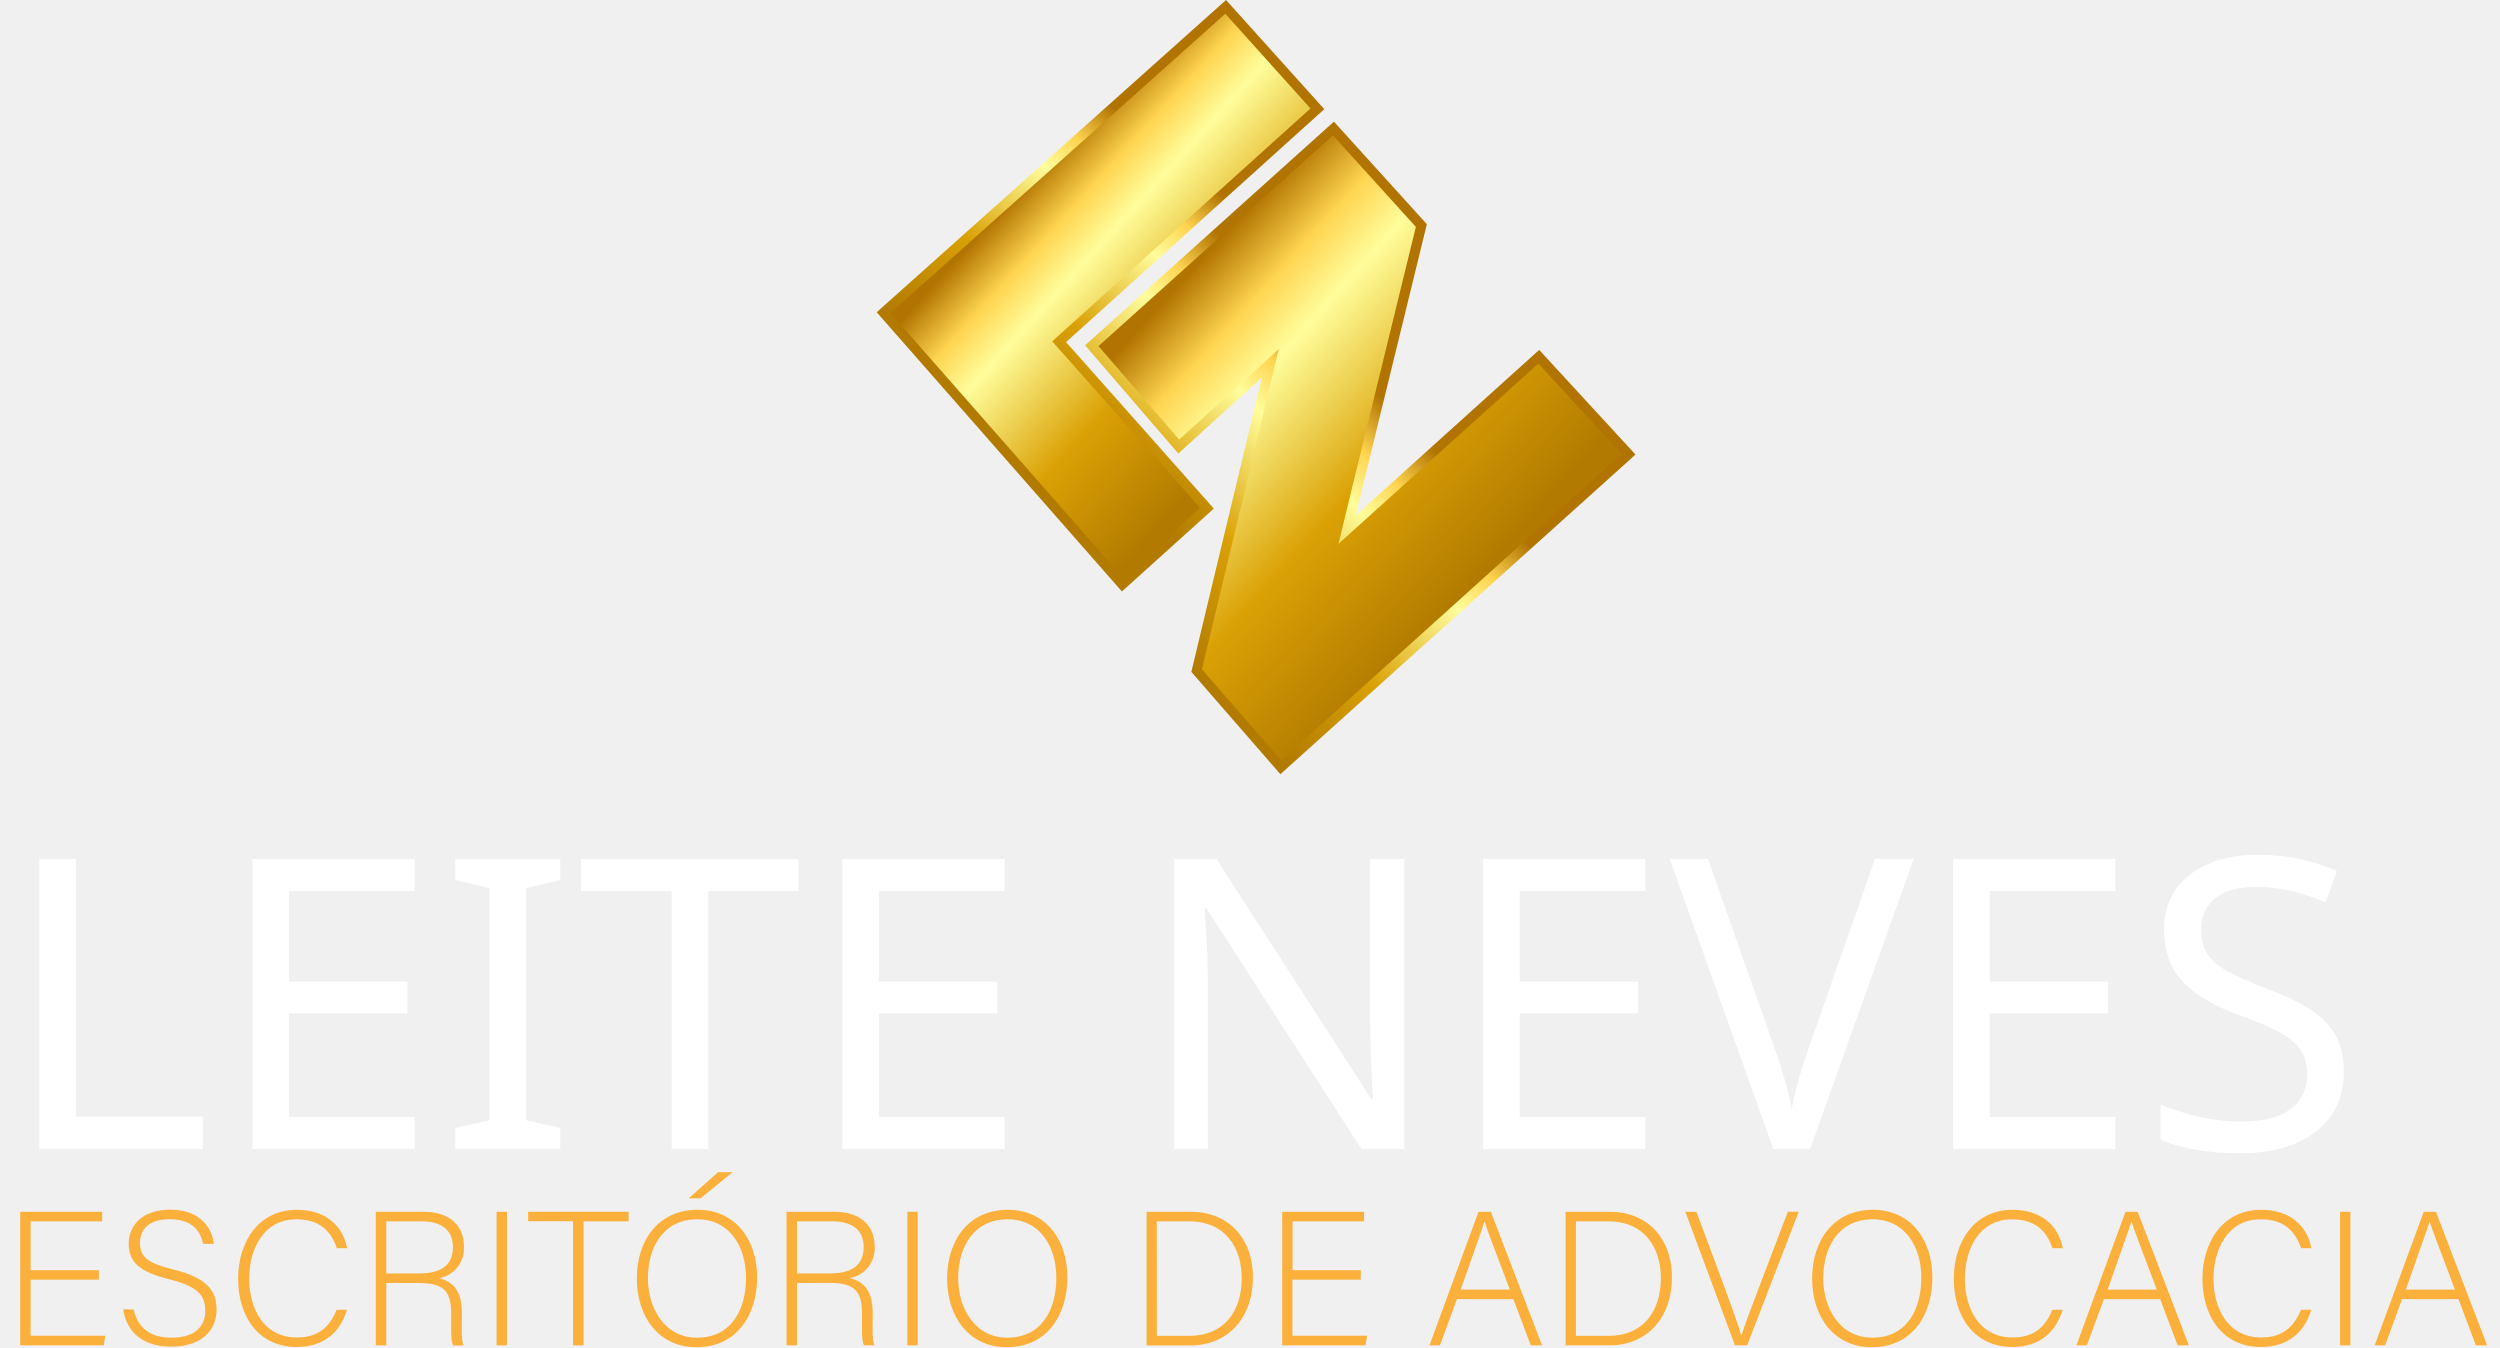
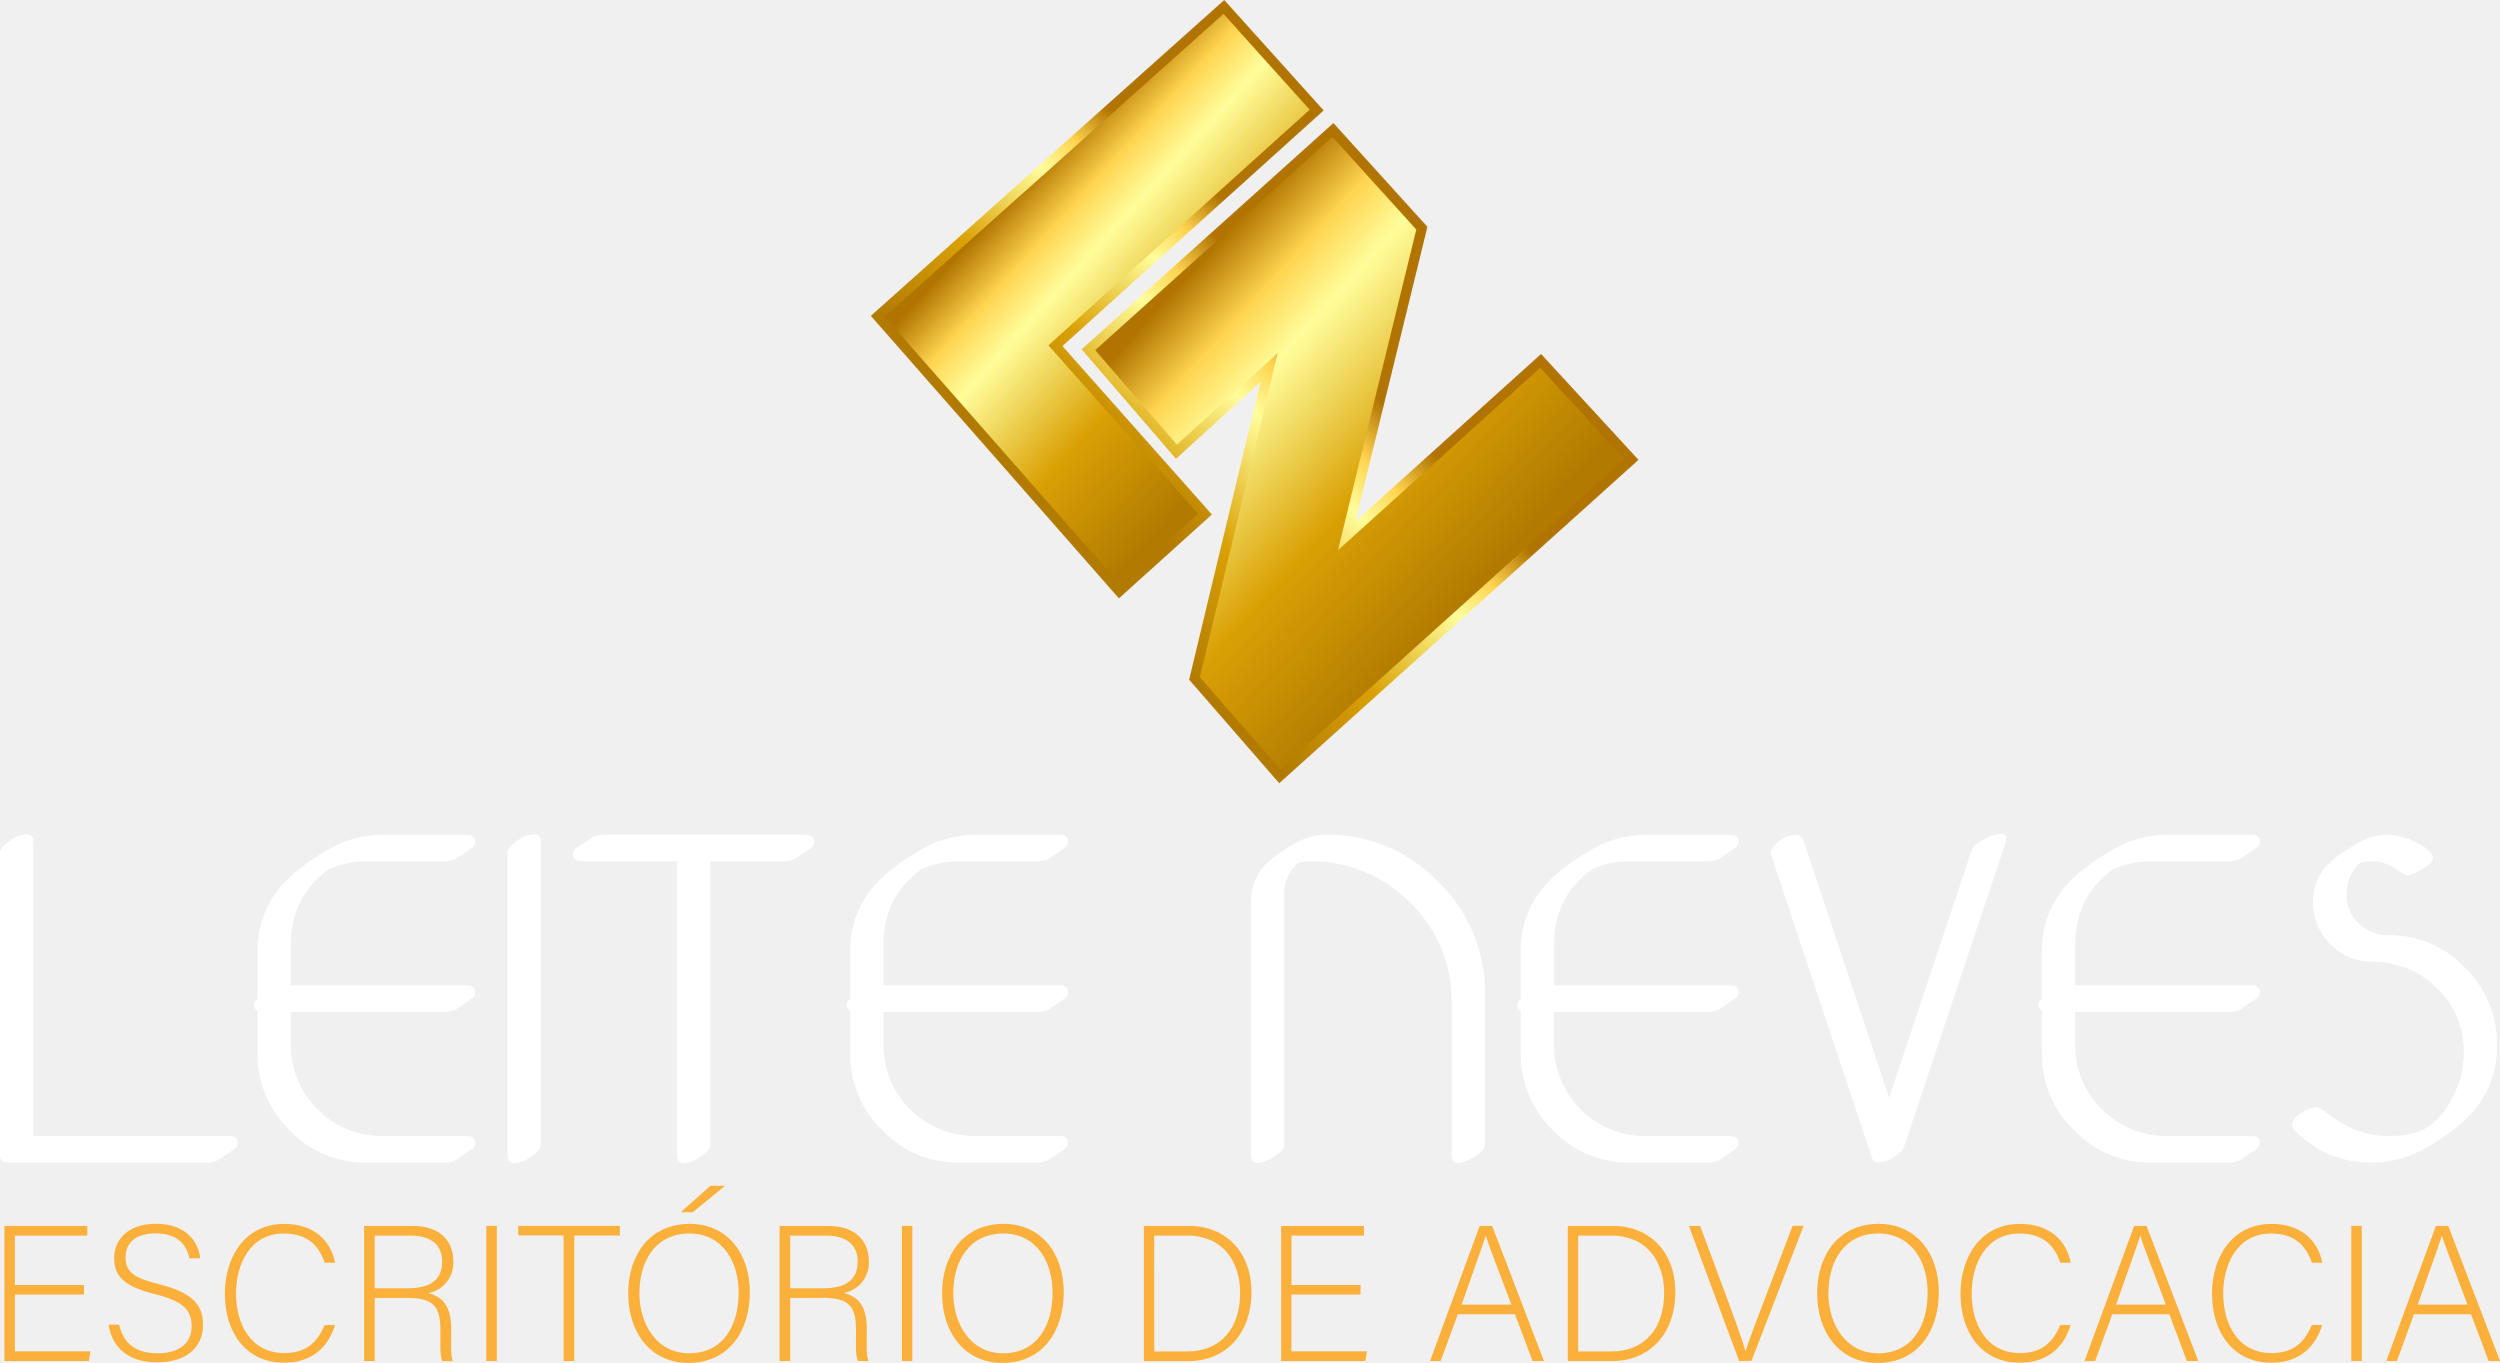
- <svg xmlns="http://www.w3.org/2000/svg" xmlns:xlink="http://www.w3.org/1999/xlink" id="Layer_5" data-name="Layer 5" viewBox="0 0 842.31 453.92">
+ <svg xmlns="http://www.w3.org/2000/svg" xmlns:xlink="http://www.w3.org/1999/xlink" id="Layer_5" data-name="Layer 5" viewBox="0 0 832.61 453.92">
  <defs>
-     <style>.cls-1{fill:url(#linear-gradient);}.cls-2{fill:url(#linear-gradient-2);}.cls-3{fill:url(#linear-gradient-3);}.cls-4{fill:url(#linear-gradient-4);}.cls-5{font-size:136.98px;fill:#fff;font-family:Bolonewt;}.cls-6{fill:#fbb03b;}</style>
-     <linearGradient id="linear-gradient" x1="448.45" y1="410.98" x2="572.55" y2="396.16" gradientTransform="translate(360.13 -554.58) rotate(48.96)" gradientUnits="userSpaceOnUse">
+     <linearGradient id="linear-gradient" x1="448.45" y1="410.98" x2="572.55" y2="396.16" gradientTransform="translate(354.78 -554.58) rotate(48.96)" gradientUnits="userSpaceOnUse">
      <stop offset="0.05" stop-color="#b17400" />
      <stop offset="0.19" stop-color="#ffd551" />
      <stop offset="0.31" stop-color="#fffd9b" />
      <stop offset="0.62" stop-color="#daa105" />
      <stop offset="0.94" stop-color="#b27b00" />
    </linearGradient>
    <linearGradient id="linear-gradient-2" x1="486.01" y1="402.32" x2="505.68" y2="514.2" gradientTransform="matrix(0.66, 0.75, -0.75, 0.66, 529.58, -260.45)" xlink:href="#linear-gradient" />
    <linearGradient id="linear-gradient-3" x1="508.49" y1="411.79" x2="665.93" y2="392.99" xlink:href="#linear-gradient" />
    <linearGradient id="linear-gradient-4" x1="569.4" y1="406.77" x2="577.29" y2="530.36" gradientTransform="matrix(0.66, 0.75, -0.75, 0.66, 529.58, -260.45)" xlink:href="#linear-gradient" />
  </defs>
-   <polygon class="cls-1" points="378.13 196.9 297.69 105.35 412.95 2.32 443.86 36.66 356.85 115.14 406.64 171.22 378.13 196.9" />
-   <path class="cls-2" d="M428.07,412.92l117.7-105.2,33.1,36.78-87,78.48,49.78,56.09L510.69,507ZM545.52,312.35,432.69,413.2,511,502.28,537,478.81l-49.79-56.08,87-78.47Z" transform="translate(-132.69 -307.72)" />
-   <polygon class="cls-3" points="367.87 116.49 397.13 150.45 427.99 122.4 403.17 225.94 431.53 258.52 548.68 153.01 518.49 120.2 453.9 178.44 458.25 160.52 478.92 76 449.29 43.3 367.87 116.49" />
-   <path class="cls-4" d="M564.08,568.57l-30-34.48,23.77-99.17-28.16,25.6-31.41-36.46,83.84-75.36,31.31,34.56-24,98.12,61.85-55.77,32.42,35.23L682.48,462Zm-26.42-35.36,26.71,30.68L679,460.62l-28-30.4-67.34,60.72,5.6-23.09,20.47-83.68-27.94-30.84-79,71L530,455.82l33.56-30.51Z" transform="translate(-132.69 -307.72)" />
-   <text class="cls-5" transform="translate(0 387.18)">LEITE NEVES</text>
-   <path class="cls-6" d="M166,738.86H143v18.91h25.16l-.52,3.22H139.51V716h27.6v3.22H143v16.46h23Z" transform="translate(-132.69 -307.72)" />
-   <path class="cls-6" d="M177.72,748.9c1.35,6,5.34,9.52,12.74,9.52,8.24,0,11.39-4.12,11.39-9,0-5.08-2.25-8.23-12.16-10.68-9.52-2.38-13.64-5.47-13.64-12,0-5.92,4.31-11.45,14-11.45,9.91,0,14.09,6,14.67,11.51h-3.6c-1-4.82-4.19-8.3-11.26-8.3-6.5,0-10,3-10,8s3,6.89,11.26,8.95c12.67,3.15,14.54,8.23,14.54,13.63,0,6.63-4.83,12.36-15.25,12.36-11.26,0-15.37-6.57-16.21-12.61Z" transform="translate(-132.69 -307.72)" />
-   <path class="cls-6" d="M249.58,749c-2.12,7.14-7.39,12.55-16.92,12.55-12.93,0-19.74-10.3-19.74-23,0-12.16,6.69-23.22,19.81-23.22,9.71,0,15.44,5.4,16.92,12.93h-3.48c-2-5.86-5.85-9.72-13.63-9.72-11.2,0-15.89,10.23-15.89,20s4.63,19.81,16.14,19.81c7.34,0,11.07-3.8,13.32-9.33Z" transform="translate(-132.69 -307.72)" />
-   <path class="cls-6" d="M262.84,740v21H259.3V716h16.15c8.88,0,13.57,4.76,13.57,11.84a10.2,10.2,0,0,1-8.43,10.55c4.64,1.09,7.72,4.11,7.72,11.77v1.74c0,3.15-.25,7.39.58,9.13h-3.54c-.83-1.93-.64-5.53-.64-9.39v-1.16c0-7.4-2.19-10.48-10.81-10.48Zm0-3.22h10.87c7.91,0,11.58-3,11.58-8.88,0-5.53-3.6-8.68-10.61-8.68H262.84Z" transform="translate(-132.69 -307.72)" />
-   <path class="cls-6" d="M303.5,716v45H300V716Z" transform="translate(-132.69 -307.72)" />
-   <path class="cls-6" d="M325.76,719.18H310.64V716h33.84v3.22H329.3V761h-3.54Z" transform="translate(-132.69 -307.72)" />
-   <path class="cls-6" d="M387.78,738.15c0,12.29-6.57,23.48-20.46,23.48-12.67,0-20.07-10.22-20.07-23.15,0-12.74,7.14-23.16,20.52-23.16C380.12,715.32,387.78,725,387.78,738.15Zm-36.8.13c0,10.36,5.72,20.14,16.53,20.14,11.65,0,16.53-9.52,16.53-20.2,0-10.49-5.53-19.69-16.4-19.69C356.06,718.53,351,728.12,351,738.28Zm28.56-35.64-10.81,8.82h-4l9.9-8.82Z" transform="translate(-132.69 -307.72)" />
-   <path class="cls-6" d="M401.22,740v21h-3.53V716h16.14c8.88,0,13.58,4.76,13.58,11.84A10.2,10.2,0,0,1,419,738.35c4.63,1.09,7.72,4.11,7.72,11.77v1.74c0,3.15-.26,7.39.58,9.13h-3.54c-.84-1.93-.64-5.53-.64-9.39v-1.16c0-7.4-2.19-10.48-10.81-10.48Zm0-3.22H412.1c7.91,0,11.58-3,11.58-8.88,0-5.53-3.61-8.68-10.62-8.68H401.22Z" transform="translate(-132.69 -307.72)" />
-   <path class="cls-6" d="M441.88,716v45h-3.47V716Z" transform="translate(-132.69 -307.72)" />
-   <path class="cls-6" d="M492.32,738.15c0,12.29-6.56,23.48-20.46,23.48-12.67,0-20.07-10.22-20.07-23.15,0-12.74,7.14-23.16,20.52-23.16C484.67,715.32,492.32,725,492.32,738.15Zm-36.8.13c0,10.36,5.73,20.14,16.54,20.14,11.64,0,16.53-9.52,16.53-20.2,0-10.49-5.53-19.69-16.4-19.69C460.61,718.53,455.52,728.12,455.52,738.28Z" transform="translate(-132.69 -307.72)" />
-   <path class="cls-6" d="M519,716h14.92c12.36,0,20.91,8.62,20.91,22.13s-8.36,22.9-21,22.9H519Zm3.47,41.81H533.3c11.91,0,17.76-8.36,17.76-19.49,0-9.9-5.27-19.1-17.76-19.1H522.43Z" transform="translate(-132.69 -307.72)" />
-   <path class="cls-6" d="M591.14,738.86h-23v18.91h25.15l-.52,3.22H564.7V716h27.6v3.22H568.18v16.46h23Z" transform="translate(-132.69 -307.72)" />
-   <path class="cls-6" d="M623.57,745.42,617.84,761h-3.53l16.53-45H635l17.24,45h-3.8l-5.85-15.57Zm17.82-3.21c-5-13.38-7.59-19.82-8.49-22.84h-.07c-1.09,3.41-4,11.39-8,22.84Z" transform="translate(-132.69 -307.72)" />
-   <path class="cls-6" d="M660.18,716H675.1c12.35,0,20.91,8.62,20.91,22.13S687.65,761,675,761H660.18Zm3.47,41.81h10.87c11.9,0,17.76-8.36,17.76-19.49,0-9.9-5.28-19.1-17.76-19.1H663.65Z" transform="translate(-132.69 -307.72)" />
-   <path class="cls-6" d="M717.24,761l-16.72-45h3.73L713,739.5c2.5,6.82,5.34,14.35,6.3,18.15h.13c1-3.35,4.05-11.26,6.56-17.89l9.07-23.8h3.67l-17.37,45Z" transform="translate(-132.69 -307.72)" />
-   <path class="cls-6" d="M783.76,738.15c0,12.29-6.56,23.48-20.45,23.48-12.68,0-20.07-10.22-20.07-23.15,0-12.74,7.14-23.16,20.52-23.16C776.11,715.32,783.76,725,783.76,738.15Zm-36.79.13c0,10.36,5.72,20.14,16.53,20.14,11.64,0,16.53-9.52,16.53-20.2,0-10.49-5.53-19.69-16.4-19.69C752.05,718.53,747,728.12,747,738.28Z" transform="translate(-132.69 -307.72)" />
-   <path class="cls-6" d="M827.64,749c-2.12,7.14-7.4,12.55-16.92,12.55-12.93,0-19.75-10.3-19.75-23,0-12.16,6.69-23.22,19.82-23.22,9.71,0,15.43,5.4,16.92,12.93h-3.48c-2.06-5.86-5.85-9.72-13.64-9.72-11.19,0-15.89,10.23-15.89,20s4.63,19.81,16.15,19.81c7.33,0,11.07-3.8,13.32-9.33Z" transform="translate(-132.69 -307.72)" />
-   <path class="cls-6" d="M841.54,745.42,835.81,761h-3.53l16.53-45h4.12l17.24,45h-3.8l-5.85-15.57Zm17.82-3.21c-5-13.38-7.59-19.82-8.49-22.84h-.07c-1.09,3.41-4,11.39-8,22.84Z" transform="translate(-132.69 -307.72)" />
-   <path class="cls-6" d="M911.41,749c-2.13,7.14-7.4,12.55-16.92,12.55-12.93,0-19.75-10.3-19.75-23,0-12.16,6.69-23.22,19.81-23.22,9.72,0,15.44,5.4,16.92,12.93H908c-2.06-5.86-5.86-9.72-13.64-9.72-11.19,0-15.89,10.23-15.89,20s4.63,19.81,16.15,19.81c7.33,0,11.06-3.8,13.31-9.33Z" transform="translate(-132.69 -307.72)" />
-   <path class="cls-6" d="M924.6,716v45h-3.48V716Z" transform="translate(-132.69 -307.72)" />
-   <path class="cls-6" d="M942,745.42,936.31,761h-3.54l16.53-45h4.12l17.24,45h-3.8L961,745.42Zm17.82-3.21c-5-13.38-7.59-19.82-8.49-22.84h-.06c-1.1,3.41-4,11.39-8,22.84Z" transform="translate(-132.69 -307.72)" />
+   <polygon points="372.78 196.9 292.34 105.35 407.6 2.32 438.5 36.66 351.5 115.14 401.29 171.22 372.78 196.9" style="fill:url(#linear-gradient)" />
+   <path d="M428.07,412.92l117.7-105.2,33.1,36.78-87,78.48,49.78,56.09L510.69,507ZM545.52,312.35,432.69,413.2,511,502.28,537,478.81l-49.79-56.08,87-78.47Z" transform="translate(-138.04 -307.72)" style="fill:url(#linear-gradient-2)" />
+   <polygon points="362.52 116.49 391.78 150.45 422.64 122.4 397.82 225.94 426.18 258.52 543.33 153.01 513.14 120.2 448.55 178.44 452.89 160.52 473.57 76 443.94 43.3 362.52 116.49" style="fill:url(#linear-gradient-3)" />
+   <path d="M564.08,568.57l-30-34.48,23.77-99.17-28.16,25.6-31.41-36.46,83.84-75.36,31.31,34.56-24,98.12,61.85-55.77,32.42,35.23L682.48,462Zm-26.42-35.36,26.71,30.68L679,460.62l-28-30.4-67.34,60.72,5.6-23.09,20.47-83.68-27.94-30.84-79,71L530,455.82l33.56-30.51Z" transform="translate(-138.04 -307.72)" style="fill:url(#linear-gradient-4)" />
+   <path d="M217.24,688.34a2.75,2.75,0,0,1-1.67,2.41q-1.87,1.34-3.75,2.61a7.52,7.52,0,0,1-4.08,1.54H140.59a2.22,2.22,0,0,1-2.55-2.48V591.56q0-1.54,3.18-3.78a10.19,10.19,0,0,1,5.59-2.24c1.56,0,2.34.85,2.34,2.54v98h65.21C216.28,686.07,217.24,686.83,217.24,688.34Z" transform="translate(-138.04 -307.72)" style="fill:#fff" />
+   <path d="M296.37,688.34a2.74,2.74,0,0,1-1.68,2.41c-1.25.89-2.49,1.76-3.74,2.61a7.52,7.52,0,0,1-4.08,1.54H260.05A34.6,34.6,0,0,1,234.36,684a35.14,35.14,0,0,1-10.57-25.55V644.33a2.06,2.06,0,0,1-1.2-1.87,2.63,2.63,0,0,1,1.2-2.07V625a32.86,32.86,0,0,1,6.76-20.8q5.41-7,17-13.65a35.35,35.35,0,0,1,17.93-4.81h28c1.92,0,2.88.76,2.88,2.27a2.75,2.75,0,0,1-1.68,2.41c-1.25.89-2.49,1.76-3.74,2.61a7.52,7.52,0,0,1-4.08,1.54H260.05a30.83,30.83,0,0,0-12.51,2.61q-12.64,9.23-12.64,25V635.9h58.59q2.88,0,2.88,2.28a2.76,2.76,0,0,1-1.68,2.41c-1.25.89-2.49,1.76-3.74,2.61a7.58,7.58,0,0,1-4.08,1.53h-52v10.91a30.32,30.32,0,0,0,30.63,30.43h28C295.41,686.07,296.37,686.83,296.37,688.34Z" transform="translate(-138.04 -307.72)" style="fill:#fff" />
+   <path d="M318.17,689.08q0,1.54-3.18,3.78a10.17,10.17,0,0,1-5.58,2.24c-1.56,0-2.34-.85-2.34-2.54v-101q0-1.54,3.17-3.78a10.19,10.19,0,0,1,5.59-2.24c1.56,0,2.34.85,2.34,2.54Z" transform="translate(-138.04 -307.72)" style="fill:#fff" />
+   <path d="M409.27,588a2.76,2.76,0,0,1-1.67,2.41q-1.87,1.33-3.75,2.61a7.47,7.47,0,0,1-4.08,1.54H374.62v94.51q0,1.54-3.17,3.78a10.19,10.19,0,0,1-5.59,2.24c-1.56,0-2.34-.85-2.34-2.54v-98H331.75q-2.88,0-2.88-2.28a2.74,2.74,0,0,1,1.67-2.4c1.25-.9,2.5-1.76,3.75-2.61a7.52,7.52,0,0,1,4.08-1.54h68C408.31,585.74,409.27,586.5,409.27,588Z" transform="translate(-138.04 -307.72)" style="fill:#fff" />
+   <path d="M493.75,688.34a2.75,2.75,0,0,1-1.67,2.41q-1.87,1.34-3.75,2.61a7.49,7.49,0,0,1-4.08,1.54H457.43A34.62,34.62,0,0,1,431.74,684a35.13,35.13,0,0,1-10.56-25.55V644.33a2,2,0,0,1-1.21-1.87,2.62,2.62,0,0,1,1.21-2.07V625a32.91,32.91,0,0,1,6.75-20.8q5.42-7,17.06-13.65a35.31,35.31,0,0,1,17.92-4.81h28c1.92,0,2.88.76,2.88,2.27a2.76,2.76,0,0,1-1.67,2.41q-1.87,1.33-3.75,2.61a7.49,7.49,0,0,1-4.08,1.54H457.43a30.83,30.83,0,0,0-12.51,2.61q-12.65,9.23-12.64,25V635.9h58.59q2.88,0,2.88,2.28a2.77,2.77,0,0,1-1.67,2.41q-1.87,1.33-3.75,2.61a7.55,7.55,0,0,1-4.08,1.53h-52v10.91a30.32,30.32,0,0,0,30.63,30.43h28C492.79,686.07,493.75,686.83,493.75,688.34Z" transform="translate(-138.04 -307.72)" style="fill:#fff" />
+   <path d="M632.61,689.08c0,1.2-1.15,2.5-3.45,3.88s-4.09,2.07-5.38,2.07c-1.52,0-2.28-.82-2.28-2.47V641.72a45.32,45.32,0,0,0-13.84-33.41,45.82,45.82,0,0,0-33.51-13.74,14.41,14.41,0,0,0-4,.6,13.7,13.7,0,0,0-4.41,10.3v83.61c0,1.2-1.15,2.5-3.45,3.88s-4.09,2.07-5.38,2.07c-1.52,0-2.27-.82-2.27-2.47V608.28A17.55,17.55,0,0,1,559.16,596q3.21-3.54,10.91-7.76a19.58,19.58,0,0,1,9.56-2.54q21.81,0,37.39,15.65a51.3,51.3,0,0,1,15.59,37.52Z" transform="translate(-138.04 -307.72)" style="fill:#fff" />
+   <path d="M717.08,688.34a2.73,2.73,0,0,1-1.67,2.41q-1.87,1.34-3.74,2.61a7.52,7.52,0,0,1-4.08,1.54H680.76A34.59,34.59,0,0,1,655.08,684a35.1,35.1,0,0,1-10.57-25.55V644.33a2.06,2.06,0,0,1-1.2-1.87,2.63,2.63,0,0,1,1.2-2.07V625a32.86,32.86,0,0,1,6.76-20.8q5.41-7,17.05-13.65a35.35,35.35,0,0,1,17.93-4.81h28c1.92,0,2.87.76,2.87,2.27a2.74,2.74,0,0,1-1.67,2.41q-1.87,1.33-3.74,2.61a7.52,7.52,0,0,1-4.08,1.54H680.76a30.75,30.75,0,0,0-12.5,2.61q-12.64,9.23-12.64,25V635.9h58.59c1.92,0,2.87.76,2.87,2.28a2.75,2.75,0,0,1-1.67,2.41q-1.87,1.33-3.74,2.61a7.58,7.58,0,0,1-4.08,1.53h-52v10.91a30.32,30.32,0,0,0,30.63,30.43h28C716.13,686.07,717.08,686.83,717.08,688.34Z" transform="translate(-138.04 -307.72)" style="fill:#fff" />
+   <path d="M806.18,587.14a5.26,5.26,0,0,1-.34,1.61L772.13,689.82q-.46,1.39-3.27,3.21a9.58,9.58,0,0,1-5,1.8,2.27,2.27,0,0,1-2.41-1.6L727.85,592.36a1.88,1.88,0,0,1-.06-.53q0-1.87,2.87-4a9.36,9.36,0,0,1,5.35-2.07,2.38,2.38,0,0,1,2.55,1.6l28.62,86,27.56-82.61c.31-1,1.59-2.11,3.85-3.41a12.06,12.06,0,0,1,5.65-1.94C805.53,585.47,806.18,586,806.18,587.14Z" transform="translate(-138.04 -307.72)" style="fill:#fff" />
+   <path d="M890.66,688.34a2.74,2.74,0,0,1-1.68,2.41q-1.86,1.34-3.74,2.61a7.52,7.52,0,0,1-4.08,1.54H854.34A34.6,34.6,0,0,1,828.65,684a35.14,35.14,0,0,1-10.57-25.55V644.33a2.06,2.06,0,0,1-1.2-1.87,2.63,2.63,0,0,1,1.2-2.07V625a32.86,32.86,0,0,1,6.76-20.8q5.42-7,17.06-13.65a35.29,35.29,0,0,1,17.92-4.81h28c1.92,0,2.88.76,2.88,2.27a2.75,2.75,0,0,1-1.68,2.41q-1.86,1.33-3.74,2.61a7.52,7.52,0,0,1-4.08,1.54H854.34a30.83,30.83,0,0,0-12.51,2.61q-12.65,9.23-12.64,25V635.9h58.59q2.88,0,2.88,2.28a2.76,2.76,0,0,1-1.68,2.41q-1.86,1.33-3.74,2.61a7.58,7.58,0,0,1-4.08,1.53h-52v10.91a30.32,30.32,0,0,0,30.63,30.43h28C889.7,686.07,890.66,686.83,890.66,688.34Z" transform="translate(-138.04 -307.72)" style="fill:#fff" />
+   <path d="M969.65,655.64A32.87,32.87,0,0,1,963,676.3q-5.49,7.17-17.12,13.78a35.6,35.6,0,0,1-17.93,4.82q-15.51,0-25.82-10.9a2.4,2.4,0,0,1-.73-1.61q0-2.14,3.21-4.15a10.32,10.32,0,0,1,5.22-1.8c.35,0,1.67.82,3.94,2.47a40.93,40.93,0,0,0,7.83,4.68,29.17,29.17,0,0,0,11.84,2.48q8,0,12.51-2.61,5.61-3.21,9.29-11a32.7,32.7,0,0,0,3.35-14,29.24,29.24,0,0,0-8.93-21.61A29.7,29.7,0,0,0,927.91,628a18.65,18.65,0,0,1-13.78-5.85,19.15,19.15,0,0,1-5.75-13.88A17.42,17.42,0,0,1,912.93,596q3.15-3.4,10.9-7.76a19.37,19.37,0,0,1,9.57-2.54,23.18,23.18,0,0,1,8.76,2.34q6.15,2.74,6.15,5.62,0,1.47-3.57,3.54t-5.12,2.08a21.85,21.85,0,0,1-4-2.38,13.83,13.83,0,0,0-7.66-2.37,14.4,14.4,0,0,0-4,.6,13.7,13.7,0,0,0-4.41,10.3,13.09,13.09,0,0,0,4,9.77,13.61,13.61,0,0,0,9.87,3.94A34.73,34.73,0,0,1,959,630,35.24,35.24,0,0,1,969.65,655.64Z" transform="translate(-138.04 -307.72)" style="fill:#fff" />
+   <path d="M166,738.86H143v18.91h25.16l-.52,3.22H139.51V716h27.6v3.22H143v16.46h23Z" transform="translate(-138.04 -307.72)" style="fill:#fbb03b" />
+   <path d="M177.72,748.9c1.35,6,5.34,9.52,12.74,9.52,8.24,0,11.39-4.12,11.39-9,0-5.08-2.25-8.23-12.16-10.68-9.52-2.38-13.64-5.47-13.64-12,0-5.92,4.31-11.45,14-11.45,9.91,0,14.09,6,14.67,11.51h-3.6c-1-4.82-4.19-8.3-11.26-8.3-6.5,0-10,3-10,8s3,6.89,11.26,8.95c12.67,3.15,14.54,8.23,14.54,13.63,0,6.63-4.83,12.36-15.25,12.36-11.26,0-15.37-6.57-16.21-12.61Z" transform="translate(-138.04 -307.72)" style="fill:#fbb03b" />
+   <path d="M249.58,749c-2.12,7.14-7.39,12.55-16.92,12.55-12.93,0-19.74-10.3-19.74-23,0-12.16,6.69-23.22,19.81-23.22,9.71,0,15.44,5.4,16.92,12.93h-3.48c-2-5.86-5.85-9.72-13.63-9.72-11.2,0-15.89,10.23-15.89,20s4.63,19.81,16.14,19.81c7.34,0,11.07-3.8,13.32-9.33Z" transform="translate(-138.04 -307.72)" style="fill:#fbb03b" />
+   <path d="M262.84,740v21H259.3V716h16.15c8.88,0,13.57,4.76,13.57,11.84a10.2,10.2,0,0,1-8.43,10.55c4.64,1.09,7.72,4.11,7.72,11.77v1.74c0,3.15-.25,7.39.58,9.13h-3.54c-.83-1.93-.64-5.53-.64-9.39v-1.16c0-7.4-2.19-10.48-10.81-10.48Zm0-3.22h10.87c7.91,0,11.58-3,11.58-8.88,0-5.53-3.6-8.68-10.61-8.68H262.84Z" transform="translate(-138.04 -307.72)" style="fill:#fbb03b" />
+   <path d="M303.5,716v45H300V716Z" transform="translate(-138.04 -307.72)" style="fill:#fbb03b" />
+   <path d="M325.76,719.18H310.64V716h33.84v3.22H329.3V761h-3.54Z" transform="translate(-138.04 -307.72)" style="fill:#fbb03b" />
+   <path d="M387.78,738.15c0,12.29-6.57,23.48-20.46,23.48-12.68,0-20.07-10.22-20.07-23.15,0-12.74,7.14-23.16,20.52-23.16C380.12,715.32,387.78,725,387.78,738.15Zm-36.8.13c0,10.36,5.72,20.14,16.53,20.14,11.64,0,16.53-9.52,16.53-20.2,0-10.49-5.53-19.69-16.4-19.69C356.06,718.53,351,728.12,351,738.28Zm28.56-35.64-10.81,8.82h-4l9.91-8.82Z" transform="translate(-138.04 -307.72)" style="fill:#fbb03b" />
+   <path d="M401.22,740v21h-3.53V716h16.14c8.88,0,13.58,4.76,13.58,11.84A10.2,10.2,0,0,1,419,738.35c4.63,1.09,7.72,4.11,7.72,11.77v1.74c0,3.15-.26,7.39.58,9.13h-3.54c-.84-1.93-.64-5.53-.64-9.39v-1.16c0-7.4-2.19-10.48-10.81-10.48Zm0-3.22H412.1c7.91,0,11.58-3,11.58-8.88,0-5.53-3.61-8.68-10.62-8.68H401.22Z" transform="translate(-138.04 -307.72)" style="fill:#fbb03b" />
+   <path d="M441.88,716v45h-3.47V716Z" transform="translate(-138.04 -307.72)" style="fill:#fbb03b" />
+   <path d="M492.32,738.15c0,12.29-6.56,23.48-20.46,23.48-12.67,0-20.07-10.22-20.07-23.15,0-12.74,7.14-23.16,20.52-23.16C484.67,715.32,492.32,725,492.32,738.15Zm-36.8.13c0,10.36,5.73,20.14,16.54,20.14,11.64,0,16.53-9.52,16.53-20.2,0-10.49-5.53-19.69-16.41-19.69C460.6,718.53,455.52,728.12,455.52,738.28Z" transform="translate(-138.04 -307.72)" style="fill:#fbb03b" />
+   <path d="M519,716h14.92c12.35,0,20.91,8.62,20.91,22.13s-8.36,22.9-21,22.9H519Zm3.47,41.81H533.3c11.91,0,17.76-8.36,17.76-19.49,0-9.9-5.28-19.1-17.76-19.1H522.43Z" transform="translate(-138.04 -307.72)" style="fill:#fbb03b" />
+   <path d="M591.14,738.86h-23v18.91h25.16l-.52,3.22H564.7V716h27.6v3.22H568.17v16.46h23Z" transform="translate(-138.04 -307.72)" style="fill:#fbb03b" />
+   <path d="M623.57,745.42,617.84,761H614.3l16.54-45H635l17.24,45h-3.8l-5.85-15.57Zm17.82-3.21c-5-13.38-7.59-19.82-8.49-22.84h-.07c-1.09,3.41-4,11.39-8,22.84Z" transform="translate(-138.04 -307.72)" style="fill:#fbb03b" />
+   <path d="M660.18,716H675.1c12.35,0,20.91,8.62,20.91,22.13S687.64,761,675,761H660.18Zm3.47,41.81h10.87c11.9,0,17.76-8.36,17.76-19.49,0-9.9-5.28-19.1-17.76-19.1H663.65Z" transform="translate(-138.04 -307.72)" style="fill:#fbb03b" />
+   <path d="M717.24,761l-16.73-45h3.74L713,739.5c2.5,6.82,5.33,14.35,6.3,18.15h.13c1-3.35,4.05-11.26,6.56-17.89l9.07-23.8h3.67l-17.37,45Z" transform="translate(-138.04 -307.72)" style="fill:#fbb03b" />
+   <path d="M783.76,738.15c0,12.29-6.56,23.48-20.46,23.48-12.67,0-20.07-10.22-20.07-23.15,0-12.74,7.14-23.16,20.52-23.16C776.11,715.32,783.76,725,783.76,738.15Zm-36.8.13c0,10.36,5.73,20.14,16.54,20.14,11.64,0,16.53-9.52,16.53-20.2,0-10.49-5.53-19.69-16.4-19.69C752.05,718.53,747,728.12,747,738.28Z" transform="translate(-138.04 -307.72)" style="fill:#fbb03b" />
+   <path d="M827.64,749c-2.12,7.14-7.4,12.55-16.92,12.55-12.93,0-19.75-10.3-19.75-23,0-12.16,6.69-23.22,19.82-23.22,9.71,0,15.43,5.4,16.91,12.93h-3.47c-2.06-5.86-5.85-9.72-13.64-9.72-11.19,0-15.89,10.23-15.89,20s4.63,19.81,16.15,19.81c7.33,0,11.06-3.8,13.32-9.33Z" transform="translate(-138.04 -307.72)" style="fill:#fbb03b" />
+   <path d="M841.54,745.42,835.81,761h-3.54l16.54-45h4.11l17.25,45h-3.8l-5.85-15.57Zm17.82-3.21c-5-13.38-7.59-19.82-8.49-22.84h-.07c-1.09,3.41-4,11.39-8,22.84Z" transform="translate(-138.04 -307.72)" style="fill:#fbb03b" />
+   <path d="M911.41,749c-2.13,7.14-7.4,12.55-16.92,12.55-12.93,0-19.75-10.3-19.75-23,0-12.16,6.69-23.22,19.81-23.22,9.71,0,15.44,5.4,16.92,12.93H908c-2.06-5.86-5.86-9.72-13.64-9.72-11.2,0-15.89,10.23-15.89,20s4.63,19.81,16.14,19.81c7.34,0,11.07-3.8,13.32-9.33Z" transform="translate(-138.04 -307.72)" style="fill:#fbb03b" />
+   <path d="M924.6,716v45h-3.48V716Z" transform="translate(-138.04 -307.72)" style="fill:#fbb03b" />
+   <path d="M942,745.42,936.31,761h-3.54l16.53-45h4.12l17.24,45h-3.8L961,745.42Zm17.82-3.21c-5-13.38-7.59-19.82-8.49-22.84h-.07c-1.09,3.41-4,11.39-8,22.84Z" transform="translate(-138.04 -307.72)" style="fill:#fbb03b" />
</svg>
